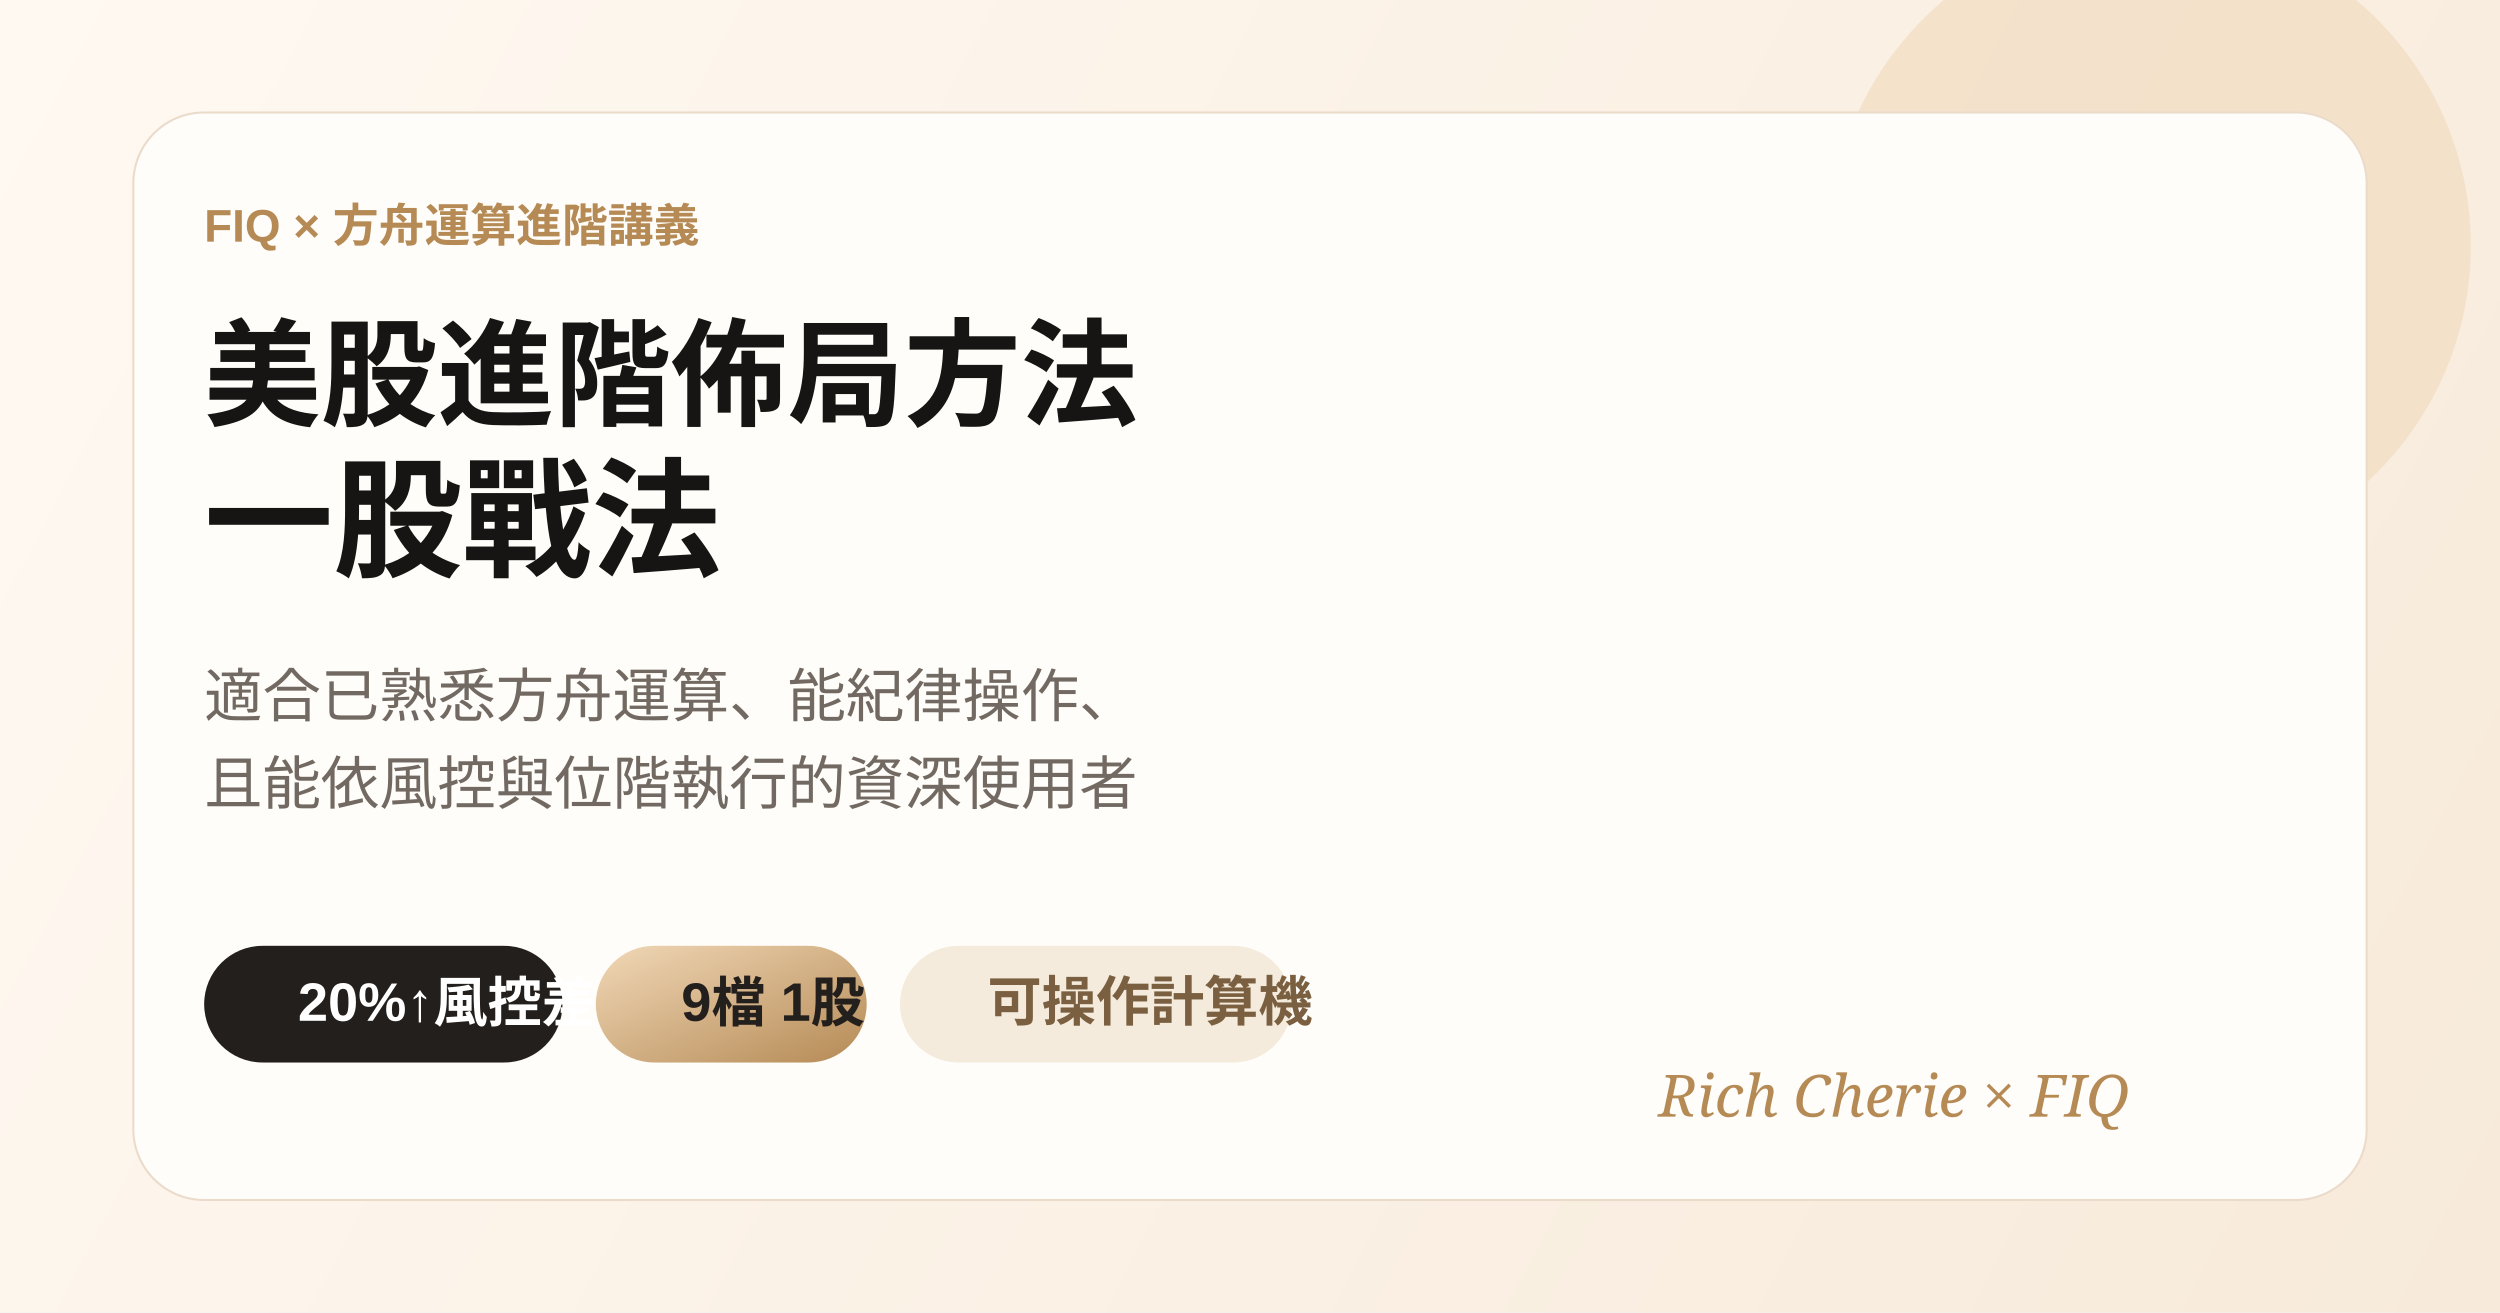
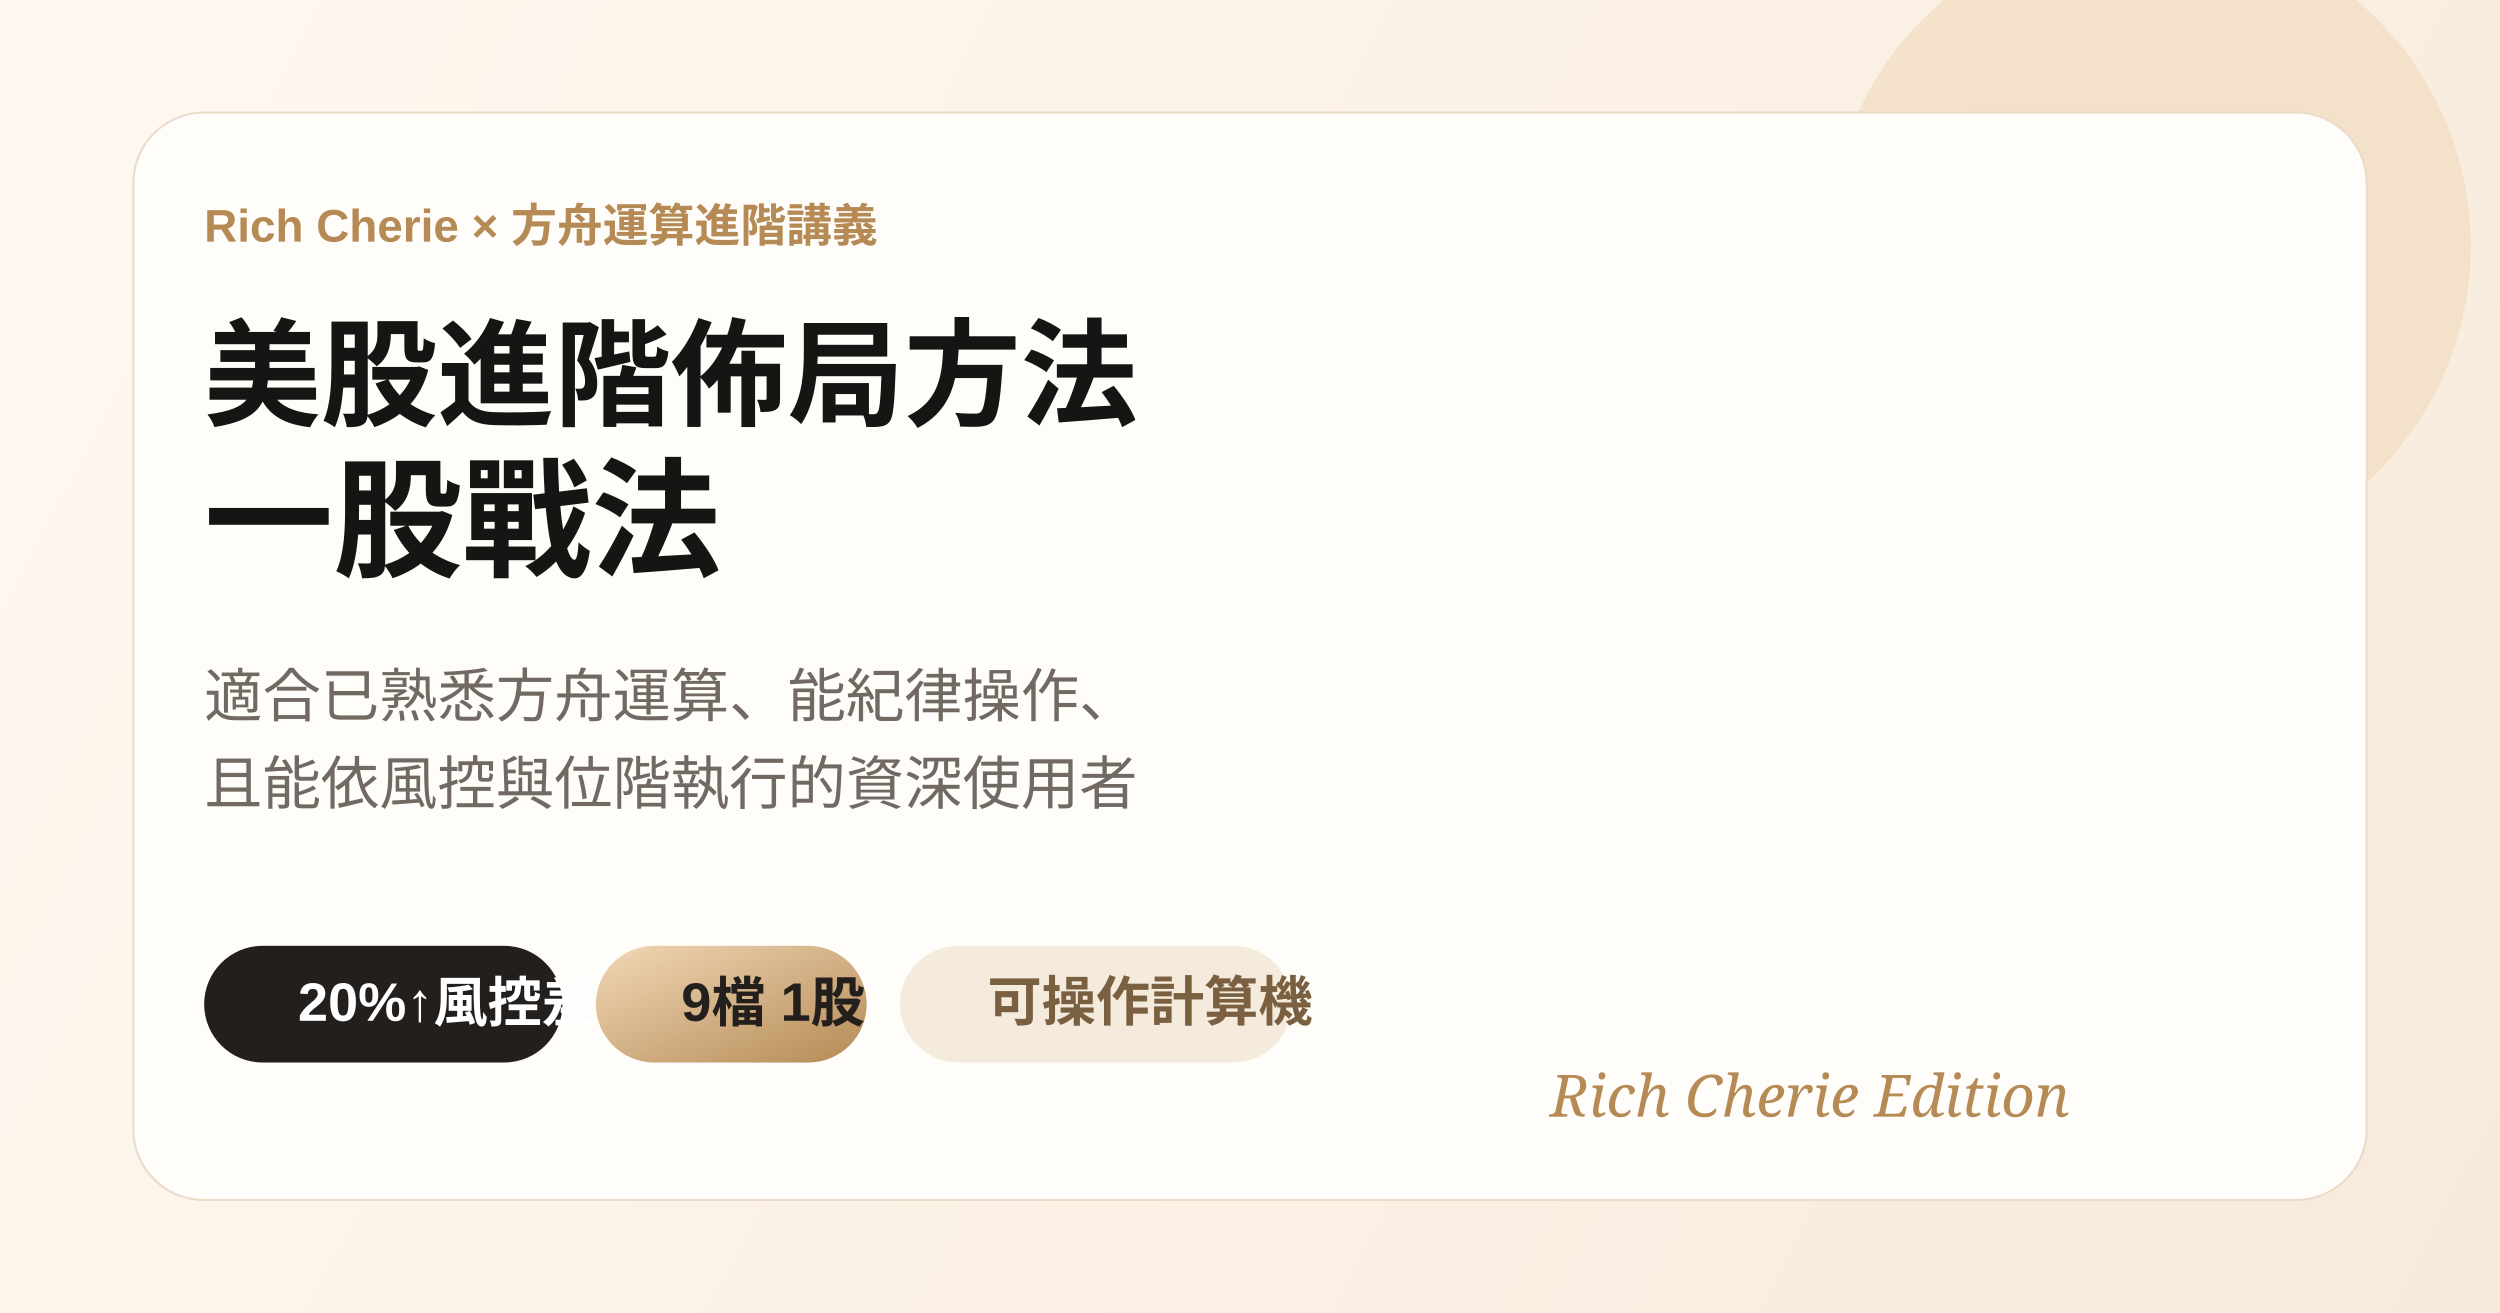
<svg xmlns="http://www.w3.org/2000/svg" width="1200" height="630" viewBox="0 0 1200 630" fill="none">
  <defs>
    <linearGradient id="bg" x1="0" y1="0" x2="1200" y2="630" gradientUnits="userSpaceOnUse">
      <stop stop-color="#FFF9F2" />
      <stop offset="1" stop-color="#F7EADA" />
    </linearGradient>
    <linearGradient id="gold" x1="0" y1="0" x2="1" y2="1">
      <stop stop-color="#F1D8B7" />
      <stop offset="1" stop-color="#B58A55" />
    </linearGradient>
  </defs>
  <rect width="1200" height="630" fill="url(#bg)" />
  <circle cx="1032" cy="118" r="154" fill="#F2DEC4" fill-opacity="0.78" />
  <rect x="64" y="54" width="1072" height="522" rx="34" fill="#FFFDF9" stroke="#EADBCB" />
-   <text x="98" y="116" fill="#B58A55" font-family="Arial, Noto Sans TC, sans-serif" font-size="22" font-weight="800">FIQ × 方舟運算進階講義</text>
+   <text x="98" y="116" fill="#B58A55" font-family="Arial, Noto Sans TC, sans-serif" font-size="22" font-weight="800">Rich Cherie × 方舟運算進階講義</text>
  <text x="98" y="200" fill="#171513" font-family="Arial, Noto Sans TC, sans-serif" font-size="56" font-weight="800">美股進階佈局方法</text>
  <text x="98" y="272" fill="#171513" font-family="Arial, Noto Sans TC, sans-serif" font-size="62" font-weight="800">一股戰法</text>
  <text x="98" y="344" fill="#726A62" font-family="Arial, Noto Sans TC, sans-serif" font-size="28" font-weight="500">適合已熟悉方舟運算、能紀律操作、</text>
  <text x="98" y="386" fill="#726A62" font-family="Arial, Noto Sans TC, sans-serif" font-size="28" font-weight="500">且能依風控與位階執行的資深使用者</text>
  <rect x="98" y="454" width="172" height="56" rx="28" fill="#231F1C" />
  <text x="143" y="490" fill="#FFFFFF" font-family="Arial, Noto Sans TC, sans-serif" font-size="26" font-weight="800">20%↑風控差</text>
  <rect x="286" y="454" width="130" height="56" rx="28" fill="url(#gold)" />
  <text x="327" y="490" fill="#231F1C" font-family="Arial, Noto Sans TC, sans-serif" font-size="26" font-weight="800">9檔 1股</text>
  <rect x="432" y="454" width="188" height="56" rx="28" fill="#F4EBDC" />
  <text x="474" y="490" fill="#7A6040" font-family="Arial, Noto Sans TC, sans-serif" font-size="26" font-weight="800">可操作計算機</text>
-   <text x="796" y="536" fill="#B58A55" font-family="Georgia, serif" font-size="28" font-style="italic">Rich Cherie × FIQ</text>
+   <text x="744" y="536" fill="#B58A55" font-family="Georgia, serif" font-size="28" font-style="italic">Rich Cherie Edition</text>
</svg>
